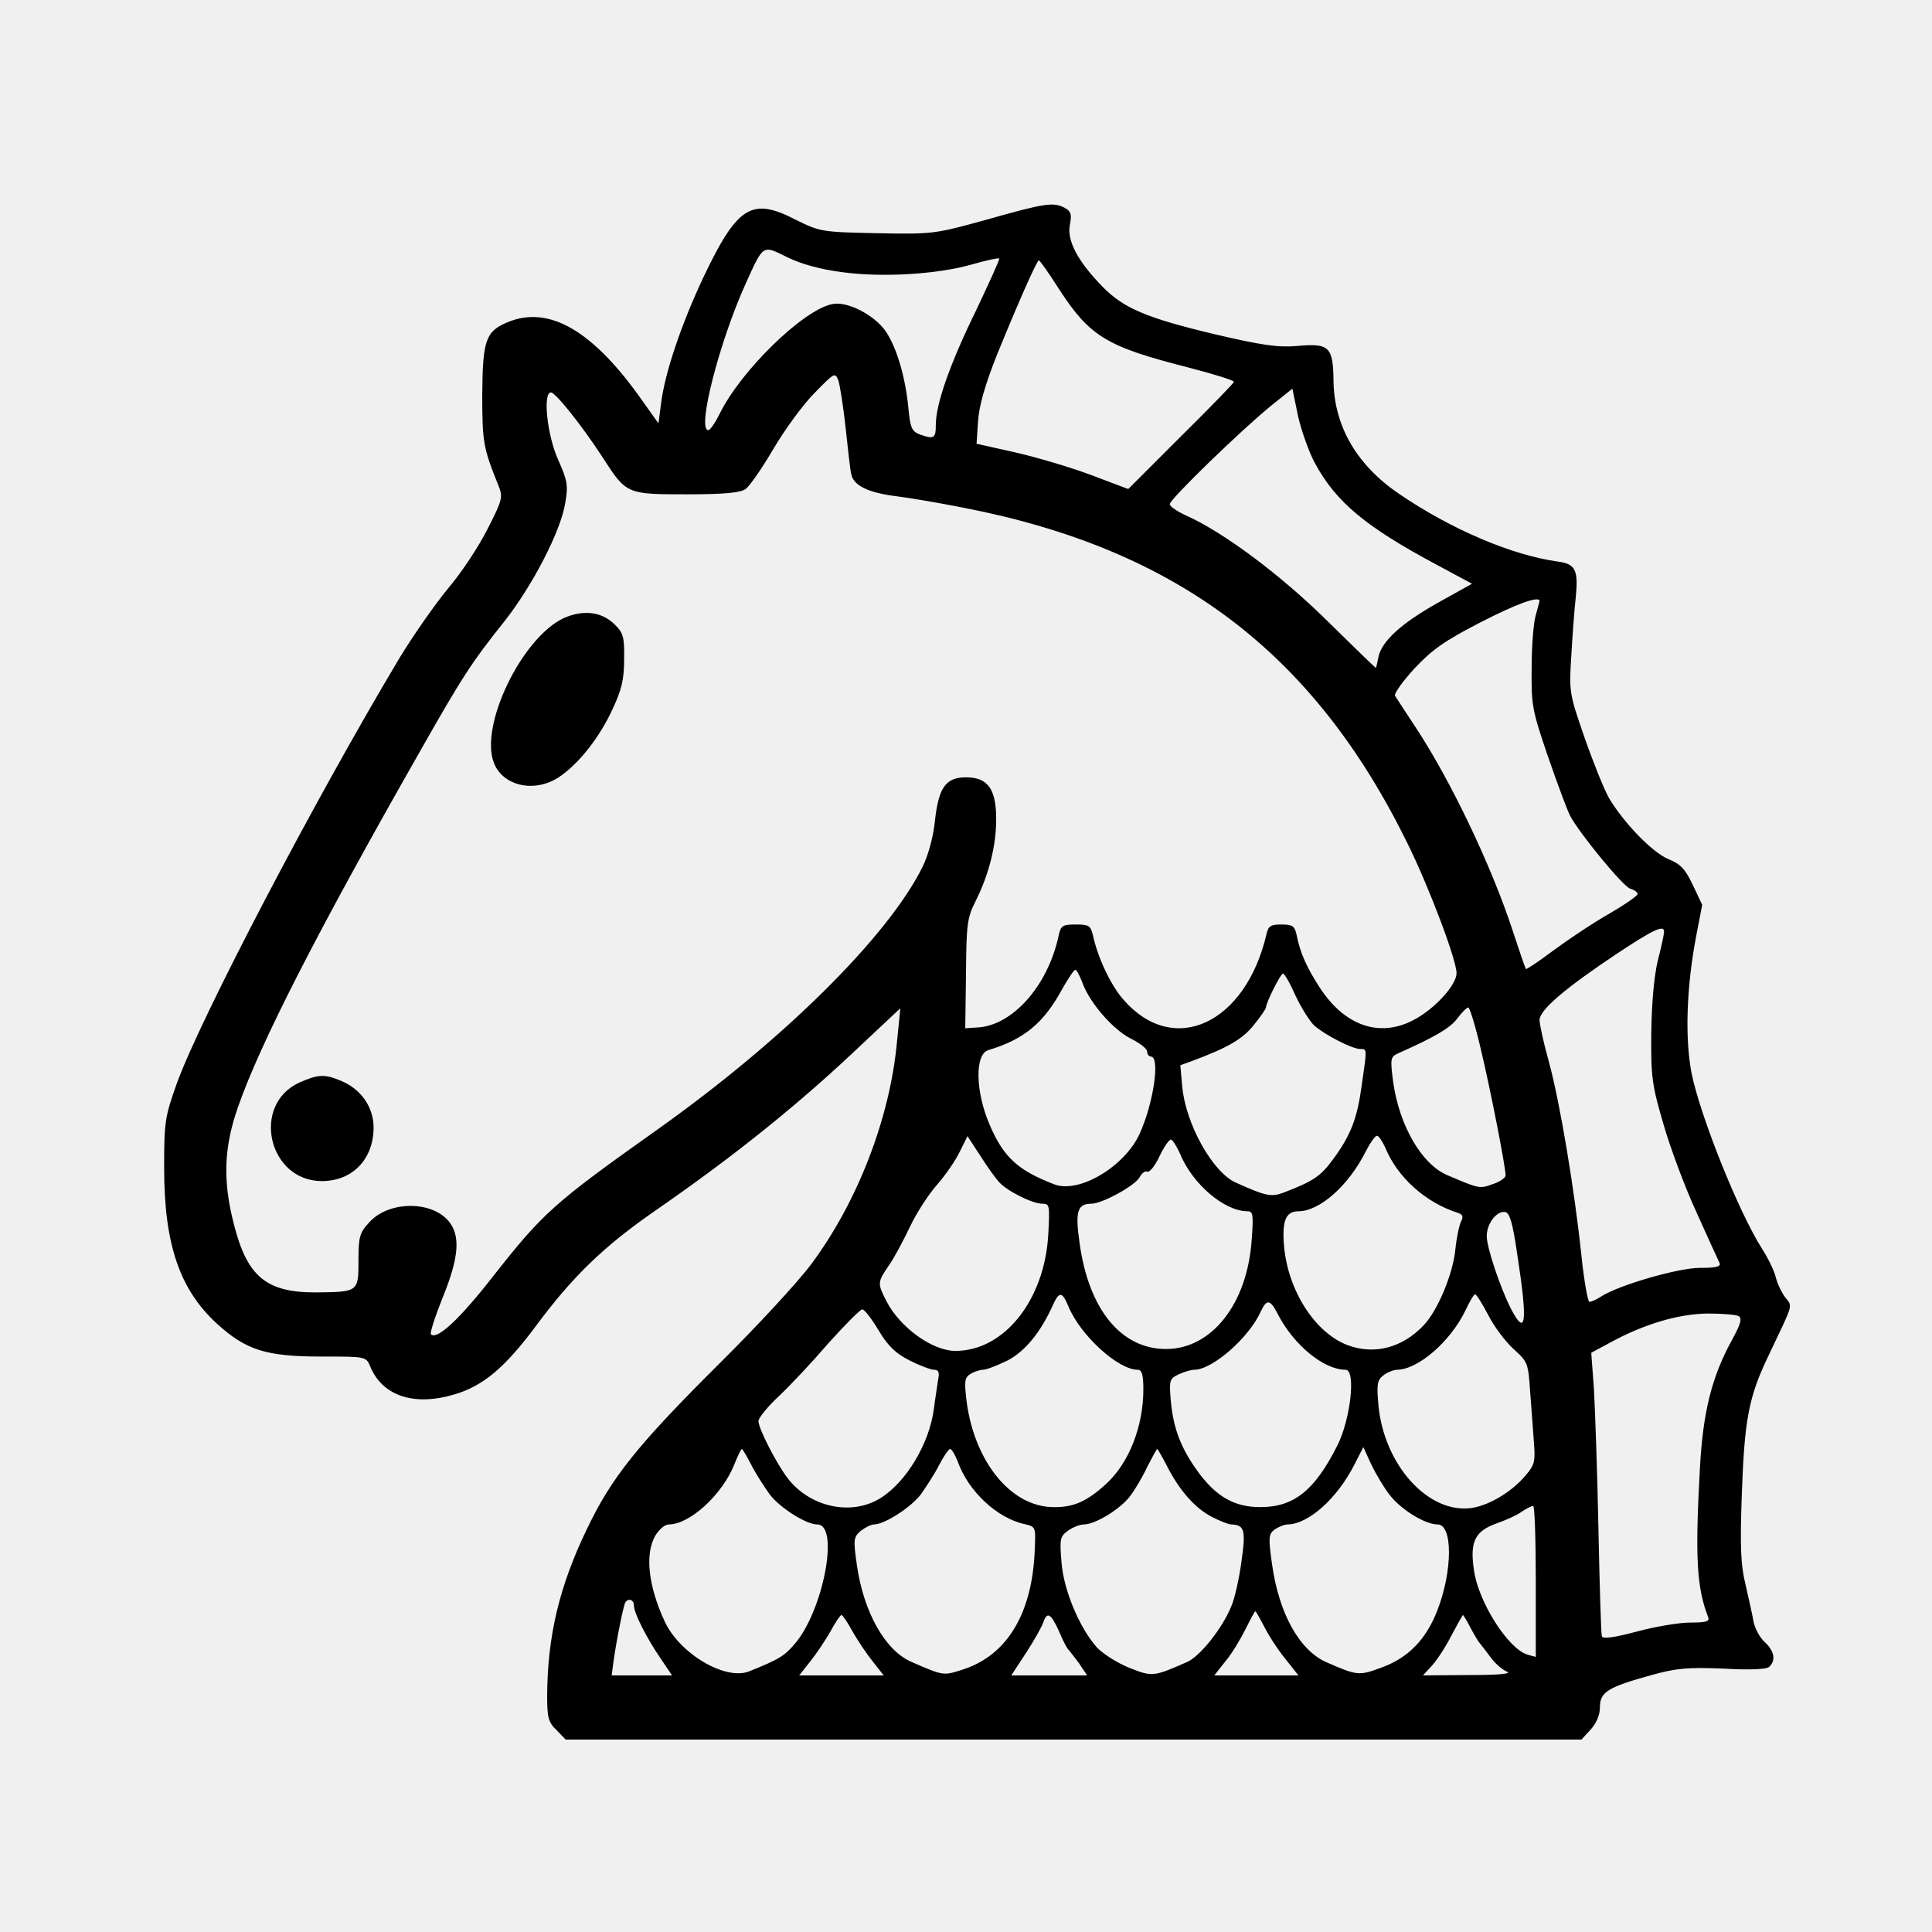
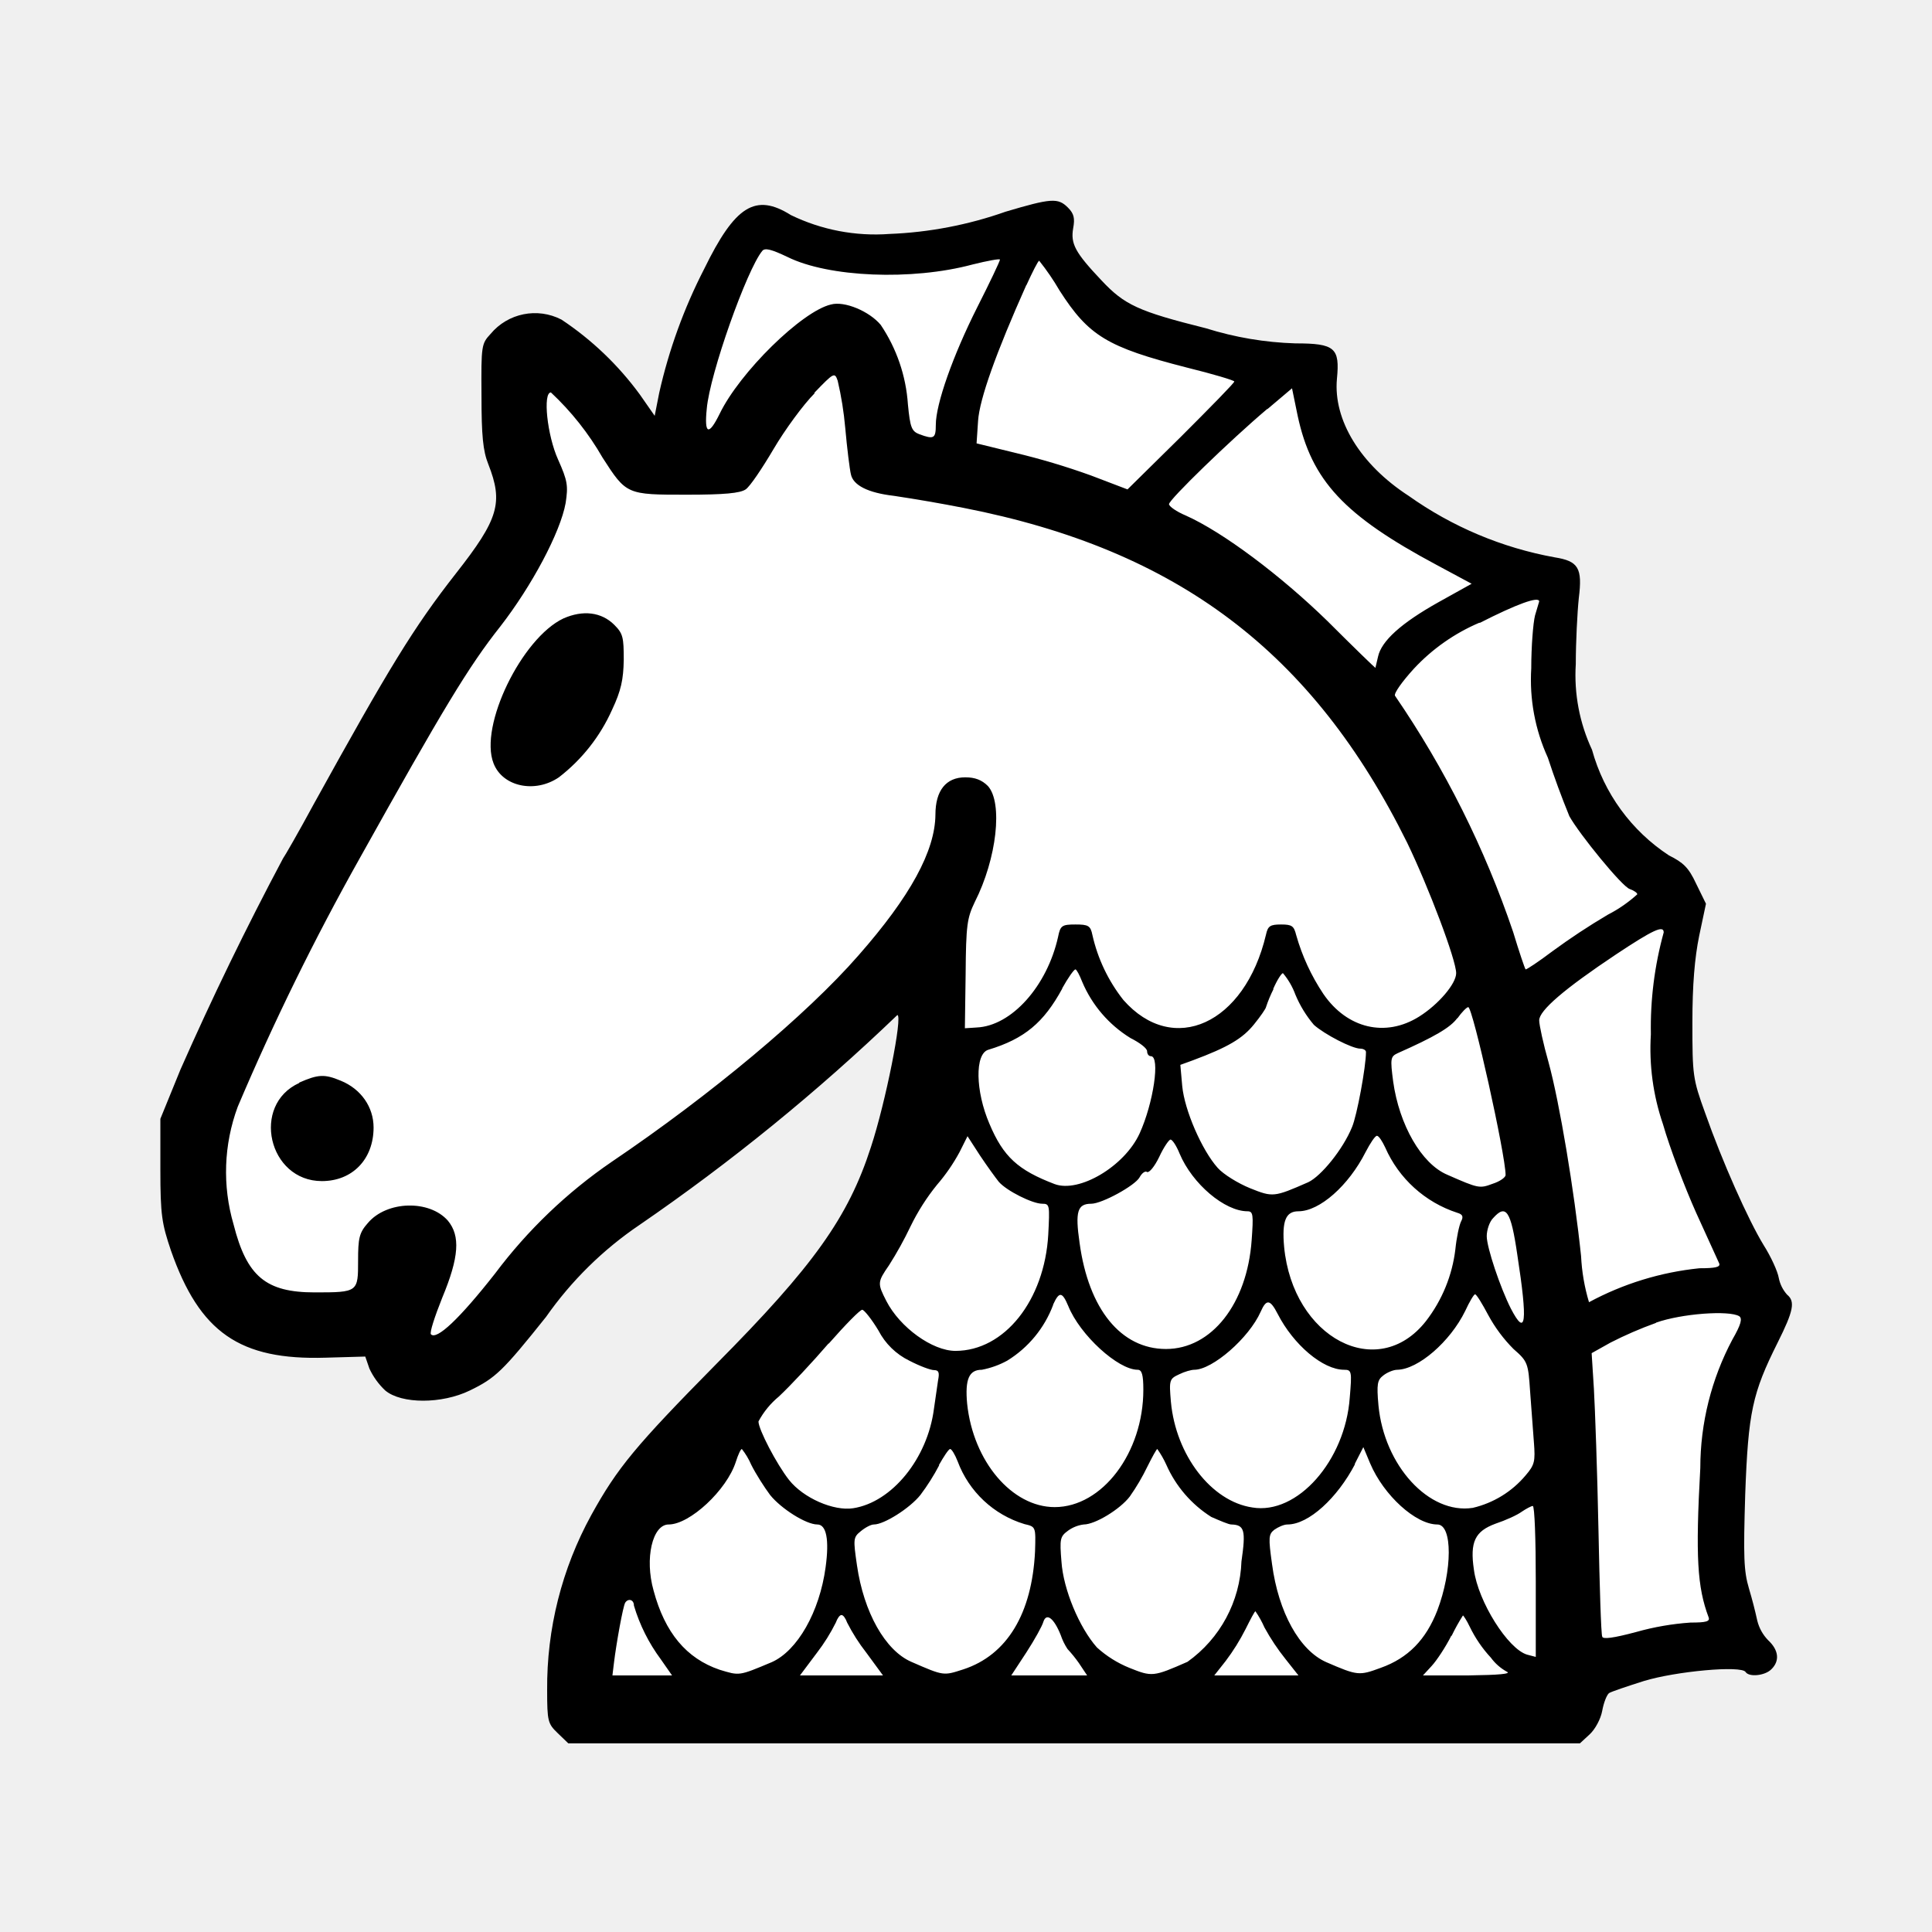
- <svg xmlns="http://www.w3.org/2000/svg" version="1.0" width="512pt" height="512pt" viewBox="0 0 512 512" preserveAspectRatio="xMidYMid meet">
-   <g transform="translate(0,512) scale(0.1,-0.1)" fill="#000000" stroke="none">
-     <path d="M2615 4538 c-138 -38 -142 -39 -291 -36 -148 3 -151 4 -216 36 -116 60 -154 36 -244 -153 -58 -123 -102 -253 -112 -333 l-7 -54 -42 59 c-131 187 -248 255 -358 209 -58 -24 -66 -48 -67 -192 0 -127 3 -142 43 -241 12 -30 11 -37 -29 -115 -23 -46 -70 -117 -105 -158 -34 -41 -92 -124 -129 -185 -226 -378 -526 -952 -589 -1125 -32 -90 -34 -102 -34 -225 0 -203 41 -322 140 -413 77 -70 130 -87 277 -87 118 0 118 0 129 -26 32 -78 115 -106 221 -75 77 22 135 70 219 183 97 131 181 212 319 307 212 147 381 283 550 444 l96 90 -9 -90 c-19 -203 -105 -424 -227 -588 -35 -47 -143 -164 -240 -260 -221 -220 -289 -304 -356 -445 -72 -150 -103 -281 -104 -438 0 -59 3 -71 25 -92 l24 -25 1346 0 1346 0 24 26 c16 18 25 39 25 60 0 40 21 53 137 85 65 18 96 21 190 17 72 -4 115 -2 122 5 18 18 13 42 -13 66 -13 12 -26 37 -29 54 -3 18 -13 61 -21 97 -13 52 -15 101 -10 240 7 198 18 258 71 368 67 141 64 128 44 154 -10 13 -21 37 -25 53 -4 17 -20 50 -36 75 -62 97 -163 349 -187 465 -18 92 -14 228 12 364 l16 83 -25 53 c-20 42 -32 55 -64 68 -42 17 -118 95 -158 162 -13 23 -42 95 -65 161 -40 115 -41 122 -35 214 3 52 8 123 12 158 7 72 -1 88 -49 94 -121 17 -281 85 -419 179 -112 76 -172 179 -174 298 -1 93 -11 102 -98 94 -49 -4 -92 2 -216 31 -184 44 -242 69 -299 127 -66 68 -93 121 -86 162 6 29 3 37 -13 46 -30 16 -52 13 -207 -31z m-385 -139 c107 -15 254 -6 345 20 38 11 71 18 73 16 2 -2 -26 -63 -61 -137 -69 -141 -107 -248 -107 -304 0 -36 -5 -39 -43 -25 -21 8 -25 18 -30 73 -8 79 -30 155 -59 199 -30 44 -103 82 -143 73 -78 -16 -243 -178 -298 -291 -12 -24 -25 -43 -30 -43 -31 0 30 236 99 388 48 106 44 103 111 70 37 -18 88 -32 143 -39z m579 -49 c80 -122 125 -149 337 -203 69 -18 125 -35 124 -39 -1 -4 -64 -69 -141 -145 l-139 -139 -98 37 c-53 20 -144 47 -201 60 l-103 23 4 61 c3 41 19 97 51 177 57 140 105 248 110 248 3 0 28 -36 56 -80z m-568 -364 c6 -56 12 -111 15 -123 6 -30 46 -49 119 -58 33 -4 115 -18 181 -31 564 -110 925 -383 1173 -887 58 -117 131 -311 131 -346 0 -28 -47 -83 -98 -115 -95 -60 -194 -31 -264 76 -35 54 -52 91 -62 141 -5 23 -11 27 -40 27 -29 0 -35 -4 -40 -27 -56 -237 -246 -324 -378 -173 -34 38 -69 112 -82 173 -6 24 -11 27 -45 27 -36 0 -40 -3 -46 -32 -29 -132 -123 -237 -216 -241 l-31 -2 2 144 c1 129 3 148 24 190 36 71 56 148 56 220 0 80 -22 111 -80 111 -53 0 -72 -26 -82 -112 -4 -43 -17 -92 -33 -125 -91 -184 -368 -459 -705 -698 -272 -193 -301 -219 -433 -387 -88 -113 -149 -170 -165 -154 -3 4 11 47 31 97 44 108 48 165 15 204 -47 54 -160 52 -210 -5 -25 -27 -28 -38 -28 -100 0 -84 0 -84 -115 -85 -129 0 -180 42 -215 180 -30 116 -27 204 11 312 58 166 206 457 477 933 118 208 140 242 230 355 73 93 148 237 160 312 8 46 6 59 -19 115 -29 64 -41 178 -19 178 12 0 81 -86 137 -172 63 -98 64 -98 223 -98 100 0 141 4 156 14 11 8 44 56 74 107 30 51 79 118 109 148 53 54 54 55 63 32 4 -13 13 -69 19 -125z m1244 -94 c56 -103 134 -168 323 -269 l93 -50 -88 -49 c-100 -56 -151 -103 -160 -145 -3 -16 -6 -29 -7 -29 -1 0 -58 55 -127 123 -123 122 -277 237 -376 281 -24 11 -43 24 -43 30 0 13 191 198 270 262 l55 44 15 -73 c9 -39 29 -96 45 -125z m595 -365 c0 -1 -5 -18 -10 -37 -6 -19 -11 -82 -11 -140 -1 -100 1 -111 44 -237 25 -72 51 -142 58 -155 25 -47 140 -187 159 -193 11 -3 20 -10 20 -14 0 -5 -35 -29 -78 -54 -44 -25 -109 -69 -147 -97 -37 -28 -69 -49 -71 -48 -2 2 -17 46 -34 98 -57 175 -166 403 -260 545 -26 39 -49 75 -53 81 -3 6 20 38 51 72 47 50 79 73 174 122 97 50 158 72 158 57z m330 -876 c0 -6 -7 -40 -17 -78 -10 -43 -16 -114 -17 -193 -1 -113 2 -136 32 -238 18 -63 57 -168 88 -235 30 -67 58 -128 61 -134 4 -10 -10 -13 -52 -13 -58 0 -216 -46 -262 -76 -12 -8 -26 -14 -31 -14 -4 0 -14 55 -21 122 -18 173 -57 407 -86 513 -14 50 -25 100 -25 112 0 26 66 83 204 175 98 65 126 78 126 59z m-1542 -134 c19 -54 81 -125 128 -149 24 -12 44 -27 44 -35 0 -7 5 -13 10 -13 25 0 7 -124 -30 -205 -40 -87 -160 -158 -225 -134 -97 37 -136 72 -173 160 -37 86 -39 185 -3 196 96 29 147 72 196 162 16 28 31 51 35 51 3 0 11 -15 18 -33z m565 -35 c15 -32 37 -67 49 -79 28 -25 101 -63 123 -63 18 0 18 2 4 -94 -12 -90 -29 -134 -76 -198 -33 -45 -52 -58 -130 -88 -34 -13 -48 -10 -128 26 -61 27 -133 155 -142 255 l-5 56 33 12 c94 35 133 58 162 95 18 22 32 43 32 46 0 13 39 90 45 90 4 0 19 -26 33 -58z m491 -141 c25 -104 66 -313 66 -336 0 -6 -15 -17 -34 -23 -35 -13 -37 -12 -121 24 -68 29 -127 132 -143 247 -8 61 -7 66 12 75 97 43 140 68 158 93 12 16 25 29 29 29 4 0 19 -49 33 -109z m-1277 -353 c21 -24 89 -58 115 -58 20 0 20 -4 16 -82 -10 -174 -117 -308 -246 -308 -61 0 -147 62 -183 132 -24 47 -24 50 7 95 14 20 39 67 56 103 17 36 49 85 71 110 22 25 49 64 60 87 l21 42 34 -52 c18 -29 41 -60 49 -69z m1024 91 c32 -79 107 -146 192 -173 13 -4 16 -10 9 -23 -5 -10 -12 -43 -15 -73 -6 -65 -47 -164 -85 -203 -56 -59 -130 -78 -200 -52 -86 32 -158 143 -169 261 -6 68 4 94 38 94 56 0 133 68 178 158 12 23 25 42 30 42 5 0 14 -14 22 -31z m-544 -16 c33 -81 118 -153 179 -153 15 0 16 -9 11 -77 -12 -169 -106 -288 -227 -288 -119 0 -205 105 -229 281 -12 83 -6 104 31 104 29 0 116 48 128 70 6 11 15 18 20 15 6 -3 20 14 32 39 12 26 26 46 31 46 4 0 15 -17 24 -37z m894 -268 c28 -181 23 -220 -17 -143 -28 55 -64 162 -64 192 0 34 27 68 49 64 12 -2 20 -30 32 -113z m-1190 -136 c31 -77 132 -169 184 -169 11 0 15 -13 15 -52 0 -98 -38 -194 -97 -249 -52 -48 -88 -64 -142 -63 -111 1 -207 118 -229 277 -7 57 -6 66 10 76 10 6 25 11 33 11 9 0 37 11 64 24 47 24 89 75 122 149 16 35 24 34 40 -4z m1113 -24 c15 -30 46 -71 67 -90 38 -34 39 -38 44 -113 3 -42 8 -103 10 -134 4 -51 2 -60 -22 -88 -36 -43 -94 -78 -141 -86 -115 -18 -234 112 -249 272 -5 56 -3 67 13 79 10 8 27 15 37 15 55 1 140 74 180 156 11 24 23 44 26 44 4 0 19 -25 35 -55z m-558 3 c42 -82 122 -148 180 -148 28 0 13 -132 -22 -201 -60 -119 -115 -163 -204 -163 -68 0 -116 27 -164 92 -46 63 -66 115 -73 187 -5 58 -4 61 21 73 15 7 33 12 41 12 48 0 145 85 176 154 16 34 25 33 45 -6z m-1058 -43 c25 -42 46 -62 82 -80 27 -14 57 -25 65 -25 13 0 15 -7 11 -27 -2 -16 -8 -50 -11 -76 -12 -93 -74 -196 -143 -238 -77 -47 -186 -23 -245 54 -30 40 -77 131 -77 151 0 8 24 38 54 66 30 28 89 91 132 141 44 49 84 89 89 89 6 0 25 -25 43 -55z m2280 37 c9 -6 5 -21 -18 -63 -53 -96 -77 -190 -85 -339 -13 -235 -9 -317 22 -396 4 -11 -6 -14 -48 -14 -30 0 -94 -11 -142 -24 -60 -16 -90 -20 -92 -12 -2 6 -6 135 -9 286 -3 151 -9 318 -12 370 l-7 95 52 28 c88 48 179 75 256 76 39 0 76 -3 83 -7z m-2617 -394 c12 -24 35 -59 50 -80 29 -36 96 -78 125 -78 60 0 15 -233 -62 -319 -26 -30 -41 -39 -118 -70 -63 -26 -186 47 -225 133 -44 96 -52 179 -24 227 10 16 25 29 35 29 56 0 142 79 174 159 9 23 18 41 20 41 2 0 13 -19 25 -42z m547 9 c28 -79 104 -150 177 -166 30 -7 30 -7 27 -72 -7 -165 -73 -275 -189 -313 -53 -17 -51 -18 -138 20 -69 30 -126 131 -144 255 -10 70 -9 75 10 92 12 9 27 17 35 17 27 0 95 43 123 78 15 21 38 56 50 80 12 23 25 42 29 42 4 0 13 -15 20 -33z m553 -9 c33 -66 75 -114 119 -137 23 -12 46 -21 53 -21 35 -1 39 -15 27 -98 -6 -45 -18 -99 -27 -119 -24 -59 -82 -131 -116 -147 -91 -40 -93 -40 -154 -16 -32 13 -70 37 -86 54 -47 53 -89 154 -94 227 -5 61 -4 67 18 83 13 9 31 16 41 16 30 0 96 40 122 74 14 18 35 54 47 80 13 25 24 46 26 46 1 0 12 -19 24 -42z m592 -80 c30 -39 94 -78 127 -78 40 0 40 -123 -1 -228 -30 -77 -77 -126 -150 -152 -57 -21 -62 -21 -144 15 -72 32 -126 130 -144 260 -10 70 -9 79 6 91 10 7 26 14 35 14 56 1 132 69 178 160 l23 45 21 -46 c12 -25 34 -62 49 -81z m387 -229 l0 -200 -22 6 c-52 16 -131 141 -142 225 -11 74 3 102 58 122 26 9 57 23 69 32 12 8 25 15 30 15 4 1 7 -89 7 -200z m-2390 -64 c0 -20 34 -87 72 -142 l29 -43 -80 0 -80 0 5 38 c8 57 26 146 31 155 8 13 23 8 23 -8z m1671 -57 c12 -24 37 -62 56 -85 l34 -43 -111 0 -112 0 30 38 c17 20 40 59 53 85 13 26 24 47 26 47 1 0 12 -19 24 -42z m-1092 -11 c13 -23 37 -59 53 -79 l30 -38 -112 0 -112 0 30 38 c16 20 40 56 53 79 13 24 26 43 29 43 3 0 16 -19 29 -43z m547 1 c10 -24 21 -45 24 -48 3 -3 16 -20 29 -37 l22 -33 -100 0 -101 0 40 61 c22 34 42 70 45 80 10 29 20 23 41 -23z m1090 10 c9 -17 20 -36 25 -42 5 -6 19 -24 30 -39 12 -16 31 -33 43 -37 13 -6 -23 -9 -101 -9 l-122 -1 23 25 c13 14 37 50 52 80 16 30 30 55 31 55 1 0 10 -14 19 -32z" />
-     <path d="M1494 3482 c-111 -52 -224 -285 -185 -384 24 -62 109 -80 173 -37 52 35 107 105 141 179 24 51 31 79 31 132 1 59 -2 71 -25 93 -34 34 -83 40 -135 17z" />
-     <path d="M793 2251 c-128 -59 -82 -261 60 -261 81 0 137 58 137 142 0 54 -33 102 -87 124 -43 18 -60 17 -110 -5z" />
-   </g>
+ <svg xmlns="http://www.w3.org/2000/svg" version="1.1" viewBox="0 0 5120 5120">
+   <path d="M2020 665c-41 50-139 326-147 418-7 68 5 73 34 14 53-110 218-272 295-290 36-10 102 18 132 54a428 428 0 01 72 210c6 63 10 72 31 80 38 14 43 11 43-25 0-55 45-183 110-312 33-65 60-122 60-126 0-3-33 3-73 13-160 43-381 34-490-20-42-20-60-25-67-16m700 90c-80 179-124 302-128 360l-4 60L2690 1200a1870 1870 0 01 201 60l97 37 142-140c78-78 142-143 141-146 0-3-57-20-126-37-211-54-260-84-337-204a649 649 0 00-54-79c-3 0-18 30-34 65m-561 286c-30 30-79 97-109 148-30 51-63 100-74 107-15 10-56 14-156 14-159 0-160 0-223-98A742 742 0 00 1460 1040c-22 0-10 114 19 178 25 56 27 69 20 115-14 78-90 220-173 327-84 106-152 219-373 615A6651 6651 0 00 630 2933a496 496 0 00-11 312c35 138 86 180 215 180 115 0 115-1 115-84 0-60 3-74 26-100 50-59 163-62 212-6 33 40 30 96-15 204-20 50-34 93-30 97 15 16 75-40 170-161a1312 1312 0 01 309-296c262-177 517-390 654-547 138-157 203-277 204-373 0-64 28-99 79-99 26 0 44 7 60 23 40 44 24 192-35 308-20 42-23 60-24 190l-2 144 31-2c93-4 187-110 216-240 6-30 10-33 46-33 34 0 40 3 45 28a430 430 0 00 82 172c132 150 322 64 378-173 5-23 11-27 40-27s34 4 40 28a550 550 0 00 72 156c63 92 165 116 254 60 51-32 98-87 98-115 0-35-73-228-130-346-250-505-608-776-1175-887a4230 4230 0 00-185-32c-69-8-108-28-114-57-3-12-10-67-15-123a897 897 0 00-20-125c-8-23-10-22-62 32m1200 43c-97 82-260 240-260 252 0 6 20 20 44 30 99 44 253 160 376 280 69 69 126 124 127 124l7-30c9-41 60-88 160-144l88-49-93-50c-245-131-331-223-368-395l-15-73-65 55m562 566a510 510 0 00-174 122c-31 34-54 66-50 72A2562 2562 0 01 4010 2470c16 53 31 97 33 99 2 1 34-20 71-48a1780 1780 0 01 147-97 360 360 0 00 78-54c0-4-9-10-20-14-20-6-134-146-160-193a2300 2300 0 01-57-155 497 497 0 01-44-237c0-58 5-120 10-140l11-37c0-15-60 7-158 57m-2428-12c-110 52-224 285-185 384 24 62 110 80 173 37a466 466 0 00 141-179c24-51 30-80 31-132 0-60-2-70-25-93-34-34-83-40-135-17m2790 890c-138 92-204 149-204 175 0 12 11 63 25 112 29 106 68 340 86 513a510 510 0 00 21 122 783 783 0 01 293-90c42 0 56-3 52-13l-61-134c-30-67-70-172-88-235a617 617 0 01-32-238 948 948 0 01 34-270c0-20-28-7-126 58M2815 2620c-49 90-100 133-196 162-36 11-34 110 3 196 37 88 76 123 173 160 65 24 185-47 225-134 37-81 55-205 30-205-6 0-10-6-10-13 0-8-20-23-44-35a322 322 0 01-128-149c-7-18-15-33-18-33-4 0-20 23-35 50m560 2a340 340 0 00-20 48c0 3-14 24-32 46-30 37-68 60-162 95l-33 12 5 56c6 64 52 170 94 217 15 17 54 41 86 54 60 24 63 24 154-16 34-16 92-87 116-146 13-30 37-160 37-199 0-5-7-9-15-9-22 0-95-38-123-63a305 305 0 01-49-80 190 190 0 00-33-57c-4 0-16 19-26 42m488 77c-18 25-61 50-158 93-19 9-20 14-12 75 16 115 75 218 143 247 84 37 86 37 121 24 19-6 34-17 34-23 0-53-87-445-99-445-4 0-17 13-29 30M793 2870c-128 58-82 260 60 260 81 0 137-58 137-142 0-54-33-102-87-124-43-18-60-17-110 5m1750 184a486 486 0 01-60 87 572 572 0 00-70 110 973 973 0 01-57 103c-31 45-31 48-7 95 36 70 122 132 183 132 130 0 236-134 246-308 4-78 4-82-16-82-26 0-94-34-115-58-8-10-30-40-50-70l-33-51-21 42m1076 0c-45 89-122 157-178 157-34 0-44 26-38 94 23 242 248 360 376 197a386 386 0 00 78-191c3-30 10-63 15-73 7-13 4-19-10-23a315 315 0 01-191-173c-8-17-17-31-22-31-5 0-18 20-30 43m-547 13c-12 25-26 42-32 40-5-4-14 3-20 14-12 22-100 70-128 70-37 0-43 21-31 104 24 176 110 281 229 281 121 0 215-120 227-288 5-68 4-77-11-77-60 0-146-72-180-153-8-20-19-37-24-37-4 0-18 20-30 46m885 162c-10 10-17 32-17 48 0 30 36 137 64 192 40 77 45 38 17-143-17-117-30-135-64-97m-1166 230a295 295 0 01-122 148 230 230 0 01-67 24c-34 0-45 25-39 90 16 153 119 274 232 274 126 0 235-144 235-311 0-40-4-53-15-53-52 0-153-92-184-169-16-38-24-39-40-4m1092 17c-40 82-125 155-180 156-10 0-27 7-37 15-16 12-18 23-13 79 15 160 134 290 250 272a260 260 0 00 140-86c24-28 26-37 22-88l-10-134c-5-75-6-80-44-113a390 390 0 01-67-90c-16-30-31-55-35-55-3 0-15 20-26 44m-542 2c-31 70-128 154-176 154-8 0-26 5-40 12-26 12-27 15-22 73 13 141 107 264 216 280 119 20 246-124 258-291 6-70 5-74-15-74-56 0-134-66-176-148-20-39-30-40-45-6M2196 3560c-43 50-102 113-132 141a220 220 0 00-54 66c0 21 48 113 81 155 38 48 118 83 170 75 103-16 197-132 214-263l11-76c4-20 2-27-10-27-10 0-39-11-66-25a182 182 0 01-82-80c-18-30-38-55-43-55-6 0-45 40-89 90m2192-55a1030 1030 0 00-120 52l-50 28 6 95c3 52 9 219 12 370 3 151 7 280 10 286 1 8 30 4 90-12A708 708 0 01 4480 4300c42 0 52-3 48-14-30-80-35-160-22-396a726 726 0 01 85-340c23-40 27-56 18-62-27-16-152-7-220 17M1950 3874c-24 75-122 166-178 166-43 0-64 90-40 175 30 112 87 180 175 210 53 16 50 17 138-20 68-30 127-133 143-252 10-73 2-113-22-113-30 0-96-42-125-78-15-20-38-56-50-80a187 187 0 00-25-42c-3 0-10 15-16 34m539 9a573 573 0 01-50 79c-28 35-96 78-123 78-8 0-23 8-35 18-20 16-20 21-10 90 18 125 75 226 144 256 87 38 85 37 138 20 116-38 182-148 190-313 2-65 2-65-28-72a273 273 0 01-177-166c-7-18-16-33-20-33-4 0-17 20-30 43m553 3a567 567 0 01-47 80c-26 34-92 74-122 74a90 90 0 00-41 16c-22 16-23 22-18 83 5 73 47 174 94 227a290 290 0 00 86 54c60 24 63 24 154-16a341 341 0 00 143-266c12-83 8-97-27-98-7 0-30-10-53-20a313 313 0 01-119-138 255 255 0 00-24-42c-2 0-13 20-26 46m550-6c-47 90-123 160-179 160-10 0-25 7-35 14-15 12-16 20-6 91 17 128 73 229 144 260 83 36 87 36 144 15 73-26 120-75 150-152 40-105 41-228 0-228-57 0-142-77-178-162l-18-43-23 45m443 126c-12 9-43 23-70 32-54 20-68 48-57 122 11 84 90 210 141 225l23 6v-200c0-110-3-200-8-200-4 0-17 7-29 15m-2376 241c-6 9-24 110-30 160l-4 33h158l-30-43a458 458 0 01-71-142c0-16-15-20-23-8m1644 70a557 557 0 01-53 85l-30 38h223l-34-43a576 576 0 01-56-84 253 253 0 00-24-43c-2 0-13 21-26 47M2215 4300a490 490 0 01-50 80l-45 60h220l-44-60a490 490 0 01-51-80c-4-11-10-20-15-20s-11 9-15 20m550-2c-3 11-23 47-45 81l-40 61h201l-22-33a353 353 0 00-30-37 160 160 0 01-18-37c-18-45-38-60-46-35m1081 37c-15 30-39 66-52 80l-23 25h122c78-1 114-4 100-10a130 130 0 01-42-37 333 333 0 01-56-82c-8-17-17-30-18-30a520 520 0 00-30 54" fill="#ffffff" fill-rule="evenodd" />
+   <path d="M2665 561a1047 1047 0 01-308 59 512 512 0 01-261-50c-94-59-148-25-230 143a1380 1380 0 00-119 328l-12 61-39-56a818 818 0 00-208-199 153 153 0 00-188 38c-24 26-25 30-24 163 0 107 4 147 18 182 40 102 28 145-86 290-112 143-177 250-376 610-40 74-78 140-82 145a8450 8450 0 00-272 560l-53 130V3100c0 120 4 143 28 214 76 217 182 291 410 284l105-3 11 32a190 190 0 00 42 58c43 36 150 36 224 0 68-33 87-51 202-195a958 958 0 01 248-244 5395 5395 0 00 683-556c15 0-31 232-70 350-60 186-152 315-410 575-214 217-262 275-331 400a948 948 0 00-117 464c0 83 2 89 28 114l28 27h2681l26-24c14-13 29-40 33-62 4-22 12-42 18-47 6-4 48-18 92-32 85-26 259-42 270-24 9 14 51 10 68-7 23-22 20-51-8-77a113 113 0 01-29-52 1170 1170 0 00-22-85c-14-47-15-85-10-250 8-218 19-268 86-402 42-84 47-109 25-127a93 93 0 01-22-44c-3-18-21-57-40-87-41-67-110-222-155-350-33-91-34-100-34-240 0-100 6-171 18-230l18-85-26-53c-20-43-34-56-72-75a490 490 0 01-204-280 467 467 0 01-43-227c0-58 4-137 8-175 10-80-1-98-64-108a966 966 0 01-387-163c-128-83-200-201-190-310 8-82-5-94-110-94a880 880 0 01-237-40c-180-45-216-62-277-127-70-74-82-97-75-138 5-27 2-39-14-55-26-26-44-25-165 11M2020 665c-41 50-139 326-147 418-7 68 5 73 34 14 53-110 218-272 295-290 36-10 102 18 132 54a428 428 0 01 72 210c6 63 10 72 31 80 38 14 43 11 43-25 0-55 45-183 110-312 33-65 60-122 60-126 0-3-33 3-73 13-160 43-381 34-490-20-42-20-60-25-67-16m700 90c-80 179-124 302-128 360l-4 60L2690 1200a1870 1870 0 01 201 60l97 37 142-140c78-78 142-143 141-146 0-3-57-20-126-37-211-54-260-84-337-204a649 649 0 00-54-79c-3 0-18 30-34 65m-561 286c-30 30-79 97-109 148-30 51-63 100-74 107-15 10-56 14-156 14-159 0-160 0-223-98A742 742 0 00 1460 1040c-22 0-10 114 19 178 25 56 27 69 20 115-14 78-90 220-173 327-84 106-152 219-373 615A6651 6651 0 00 630 2933a496 496 0 00-11 312c35 138 86 180 215 180 115 0 115-1 115-84 0-60 3-74 26-100 50-59 163-62 212-6 33 40 30 96-15 204-20 50-34 93-30 97 15 16 75-40 170-161a1312 1312 0 01 309-296c262-177 517-390 654-547 138-157 203-277 204-373 0-64 28-99 79-99 26 0 44 7 60 23 40 44 24 192-35 308-20 42-23 60-24 190l-2 144 31-2c93-4 187-110 216-240 6-30 10-33 46-33 34 0 40 3 45 28a430 430 0 00 82 172c132 150 322 64 378-173 5-23 11-27 40-27s34 4 40 28a550 550 0 00 72 156c63 92 165 116 254 60 51-32 98-87 98-115 0-35-73-228-130-346-250-505-608-776-1175-887a4230 4230 0 00-185-32c-69-8-108-28-114-57-3-12-10-67-15-123a897 897 0 00-20-125c-8-23-10-22-62 32m1200 43c-97 82-260 240-260 252 0 6 20 20 44 30 99 44 253 160 376 280 69 69 126 124 127 124l7-30c9-41 60-88 160-144l88-49-93-50c-245-131-331-223-368-395l-15-73-65 55m562 566a510 510 0 00-174 122c-31 34-54 66-50 72A2562 2562 0 01 4010 2470c16 53 31 97 33 99 2 1 34-20 71-48a1780 1780 0 01 147-97 360 360 0 00 78-54c0-4-9-10-20-14-20-6-134-146-160-193a2300 2300 0 01-57-155 497 497 0 01-44-237c0-58 5-120 10-140l11-37c0-15-60 7-158 57m-2428-12c-110 52-224 285-185 384 24 62 110 80 173 37a466 466 0 00 141-179c24-51 30-80 31-132 0-60-2-70-25-93-34-34-83-40-135-17m2790 890c-138 92-204 149-204 175 0 12 11 63 25 112 29 106 68 340 86 513a510 510 0 00 21 122 783 783 0 01 293-90c42 0 56-3 52-13l-61-134c-30-67-70-172-88-235a617 617 0 01-32-238 948 948 0 01 34-270c0-20-28-7-126 58M2815 2620c-49 90-100 133-196 162-36 11-34 110 3 196 37 88 76 123 173 160 65 24 185-47 225-134 37-81 55-205 30-205-6 0-10-6-10-13 0-8-20-23-44-35a322 322 0 01-128-149c-7-18-15-33-18-33-4 0-20 23-35 50m560 2a340 340 0 00-20 48c0 3-14 24-32 46-30 37-68 60-162 95l-33 12 5 56c6 64 52 170 94 217 15 17 54 41 86 54 60 24 63 24 154-16 34-16 92-87 116-146 13-30 37-160 37-199 0-5-7-9-15-9-22 0-95-38-123-63a305 305 0 01-49-80 190 190 0 00-33-57c-4 0-16 19-26 42m488 77c-18 25-61 50-158 93-19 9-20 14-12 75 16 115 75 218 143 247 84 37 86 37 121 24 19-6 34-17 34-23 0-53-87-445-99-445-4 0-17 13-29 30M793 2870c-128 58-82 260 60 260 81 0 137-58 137-142 0-54-33-102-87-124-43-18-60-17-110 5m1750 184a486 486 0 01-60 87 572 572 0 00-70 110 973 973 0 01-57 103c-31 45-31 48-7 95 36 70 122 132 183 132 130 0 236-134 246-308 4-78 4-82-16-82-26 0-94-34-115-58-8-10-30-40-50-70l-33-51-21 42m1076 0c-45 89-122 157-178 157-34 0-44 26-38 94 23 242 248 360 376 197a386 386 0 00 78-191c3-30 10-63 15-73 7-13 4-19-10-23a315 315 0 01-191-173c-8-17-17-31-22-31-5 0-18 20-30 43m-547 13c-12 25-26 42-32 40-5-4-14 3-20 14-12 22-100 70-128 70-37 0-43 21-31 104 24 176 110 281 229 281 121 0 215-120 227-288 5-68 4-77-11-77-60 0-146-72-180-153-8-20-19-37-24-37-4 0-18 20-30 46m885 162c-10 10-17 32-17 48 0 30 36 137 64 192 40 77 45 38 17-143-17-117-30-135-64-97m-1166 230a295 295 0 01-122 148 230 230 0 01-67 24c-34 0-45 25-39 90 16 153 119 274 232 274 126 0 235-144 235-311 0-40-4-53-15-53-52 0-153-92-184-169-16-38-24-39-40-4m1092 17c-40 82-125 155-180 156-10 0-27 7-37 15-16 12-18 23-13 79 15 160 134 290 250 272a260 260 0 00 140-86c24-28 26-37 22-88l-10-134c-5-75-6-80-44-113a390 390 0 01-67-90c-16-30-31-55-35-55-3 0-15 20-26 44m-542 2c-31 70-128 154-176 154-8 0-26 5-40 12-26 12-27 15-22 73 13 141 107 264 216 280 119 20 246-124 258-291 6-70 5-74-15-74-56 0-134-66-176-148-20-39-30-40-45-6M2196 3560c-43 50-102 113-132 141a220 220 0 00-54 66c0 21 48 113 81 155 38 48 118 83 170 75 103-16 197-132 214-263l11-76c4-20 2-27-10-27-10 0-39-11-66-25a182 182 0 01-82-80c-18-30-38-55-43-55-6 0-45 40-89 90m2192-55a1030 1030 0 00-120 52l-50 28 6 95c3 52 9 219 12 370 3 151 7 280 10 286 1 8 30 4 90-12A708 708 0 01 4480 4300c42 0 52-3 48-14-30-80-35-160-22-396a726 726 0 01 85-340c23-40 27-56 18-62-27-16-152-7-220 17M1950 3874c-24 75-122 166-178 166-43 0-64 90-40 175 30 112 87 180 175 210 53 16 50 17 138-20 68-30 127-133 143-252 10-73 2-113-22-113-30 0-96-42-125-78-15-20-38-56-50-80a187 187 0 00-25-42c-3 0-10 15-16 34m539 9a573 573 0 01-50 79c-28 35-96 78-123 78-8 0-23 8-35 18-20 16-20 21-10 90 18 125 75 226 144 256 87 38 85 37 138 20 116-38 182-148 190-313 2-65 2-65-28-72a273 273 0 01-177-166c-7-18-16-33-20-33-4 0-17 20-30 43m553 3a567 567 0 01-47 80c-26 34-92 74-122 74a90 90 0 00-41 16c-22 16-23 22-18 83 5 73 47 174 94 227a290 290 0 00 86 54c60 24 63 24 154-16a341 341 0 00 143-266c12-83 8-97-27-98-7 0-30-10-53-20a313 313 0 01-119-138 255 255 0 00-24-42c-2 0-13 20-26 46m550-6c-47 90-123 160-179 160-10 0-25 7-35 14-15 12-16 20-6 91 17 128 73 229 144 260 83 36 87 36 144 15 73-26 120-75 150-152 40-105 41-228 0-228-57 0-142-77-178-162l-18-43-23 45m443 126c-12 9-43 23-70 32-54 20-68 48-57 122 11 84 90 210 141 225l23 6v-200c0-110-3-200-8-200-4 0-17 7-29 15m-2376 241c-6 9-24 110-30 160l-4 33h158l-30-43a458 458 0 01-71-142c0-16-15-20-23-8m1644 70a557 557 0 01-53 85l-30 38h223l-34-43a576 576 0 01-56-84 253 253 0 00-24-43c-2 0-13 21-26 47M2215 4300a490 490 0 01-50 80l-45 60h220l-44-60a490 490 0 01-51-80c-4-11-10-20-15-20s-11 9-15 20m550-2c-3 11-23 47-45 81l-40 61h201l-22-33a353 353 0 00-30-37 160 160 0 01-18-37c-18-45-38-60-46-35m1081 37c-15 30-39 66-52 80l-23 25h122c78-1 114-4 100-10a130 130 0 01-42-37 333 333 0 01-56-82c-8-17-17-30-18-30a520 520 0 00-30 54" fill="#000000" fill-rule="evenodd" />
</svg>
